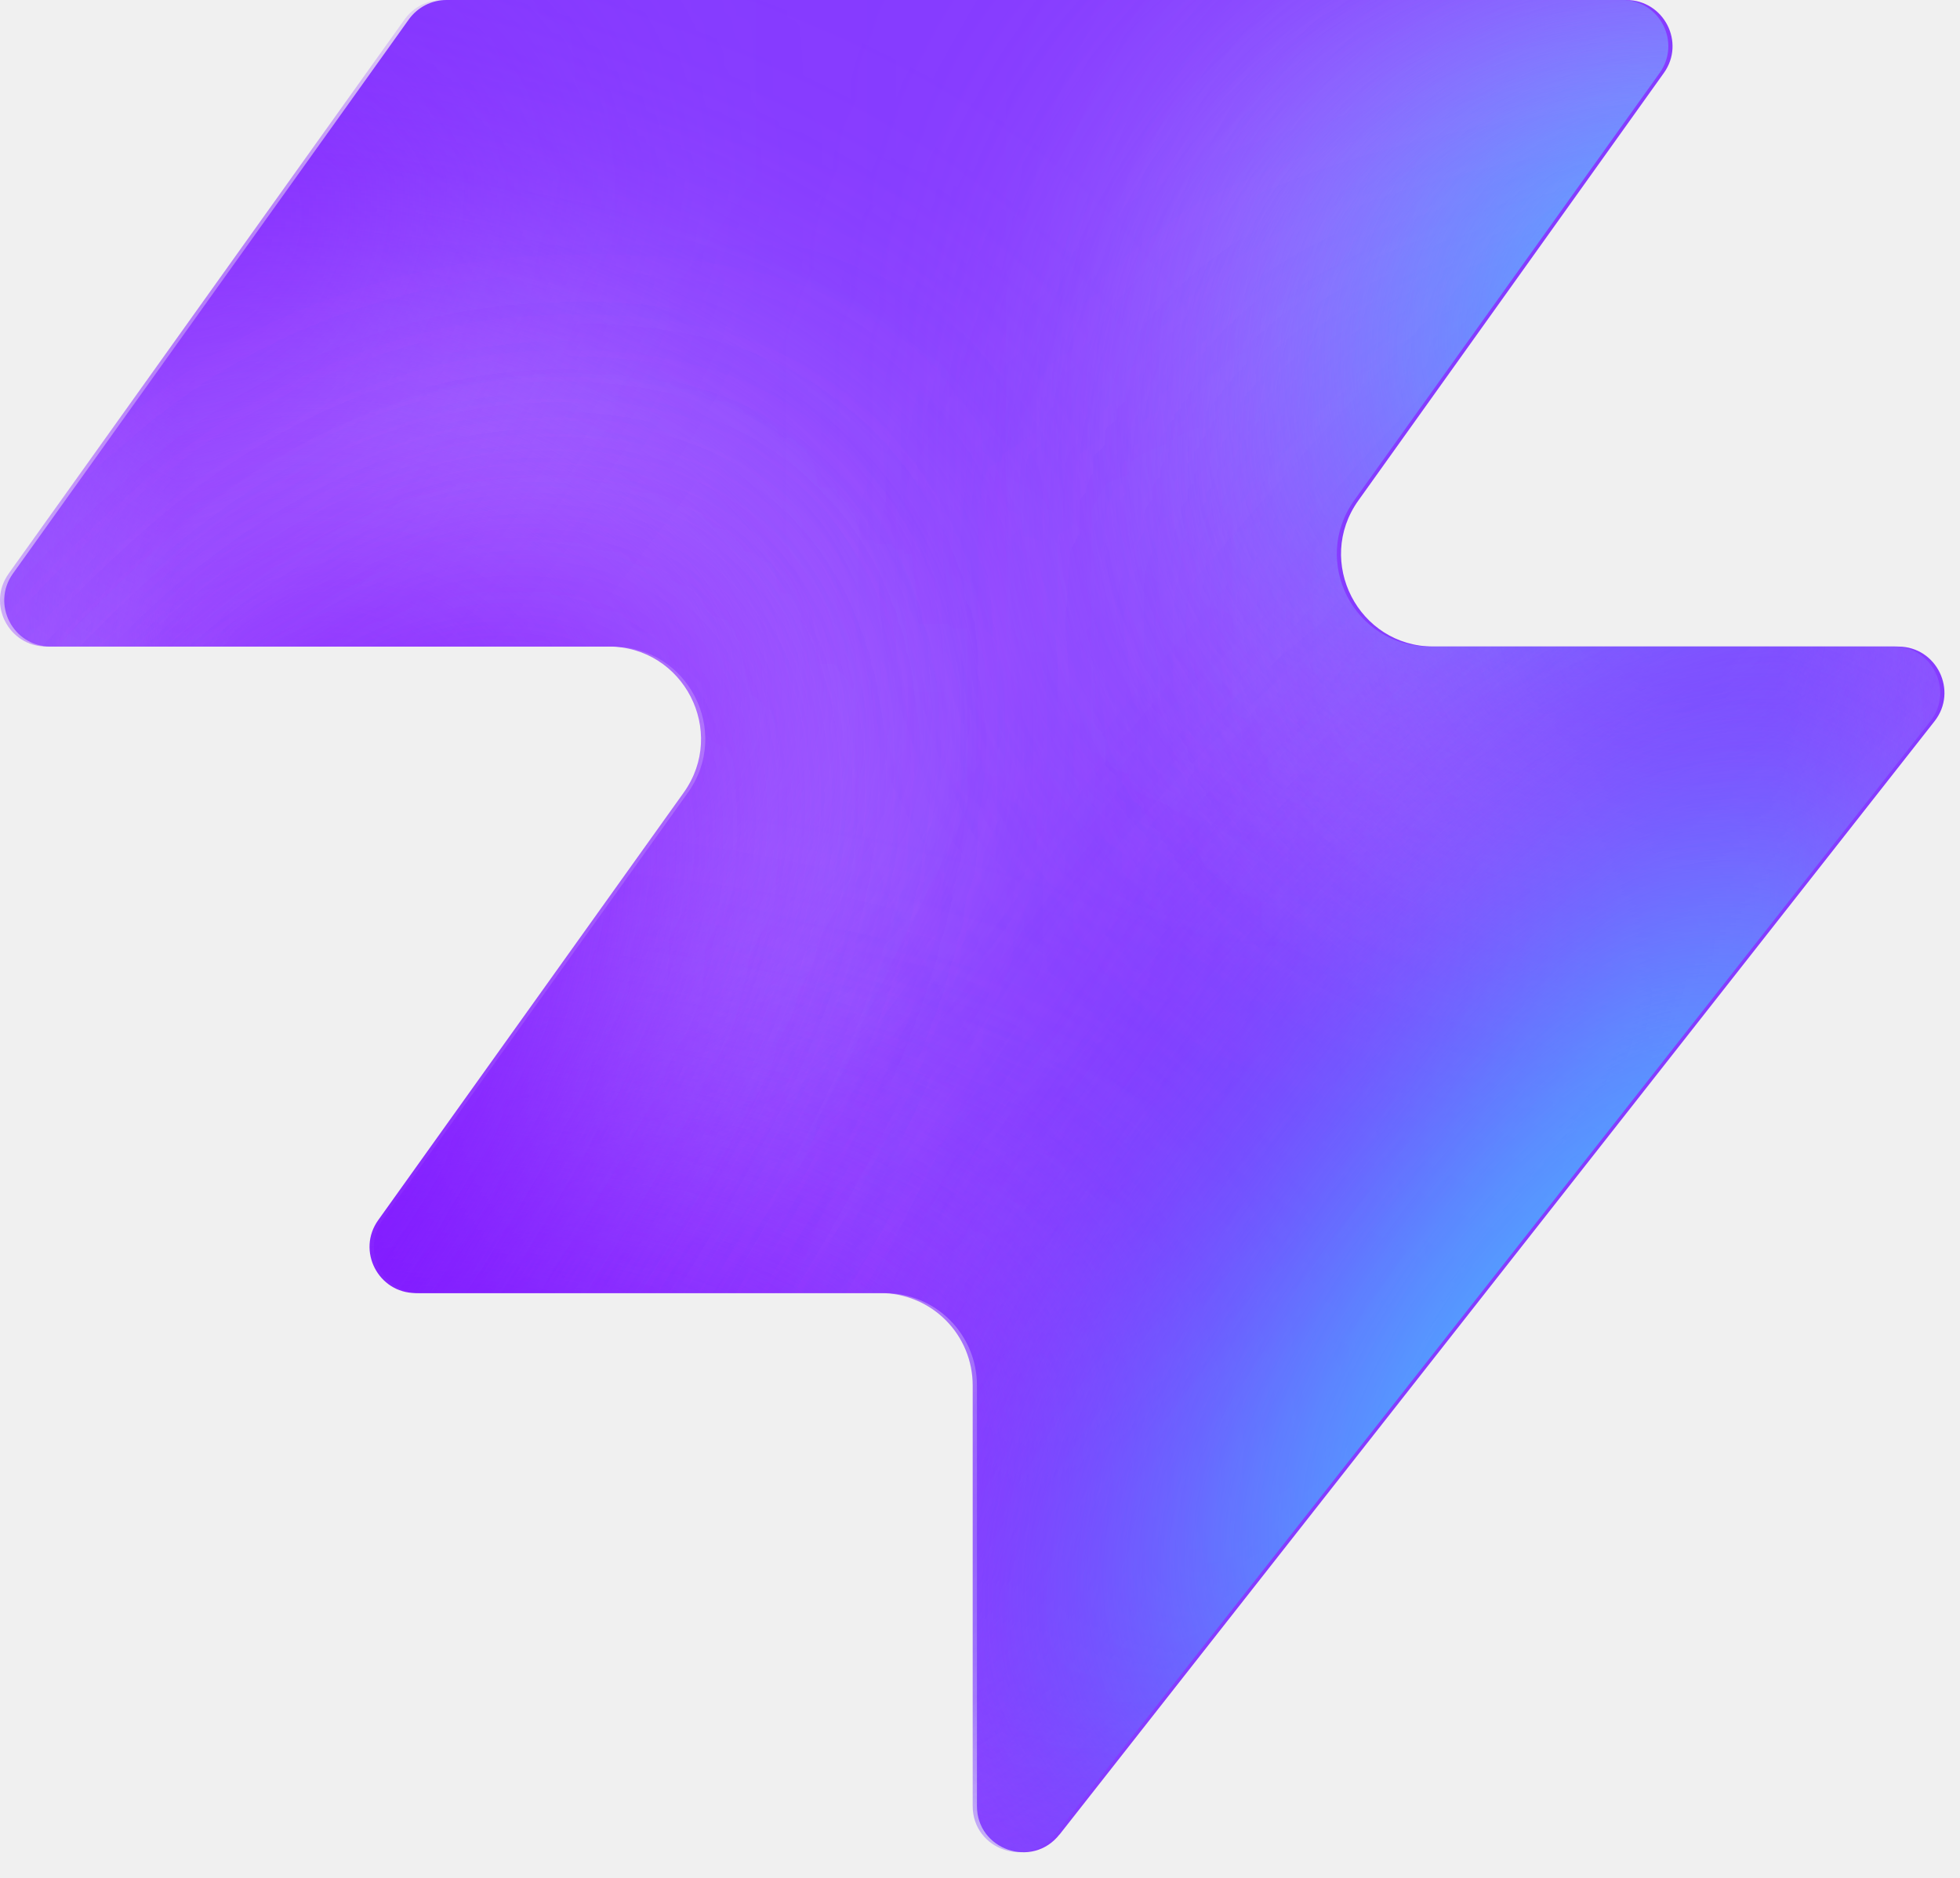
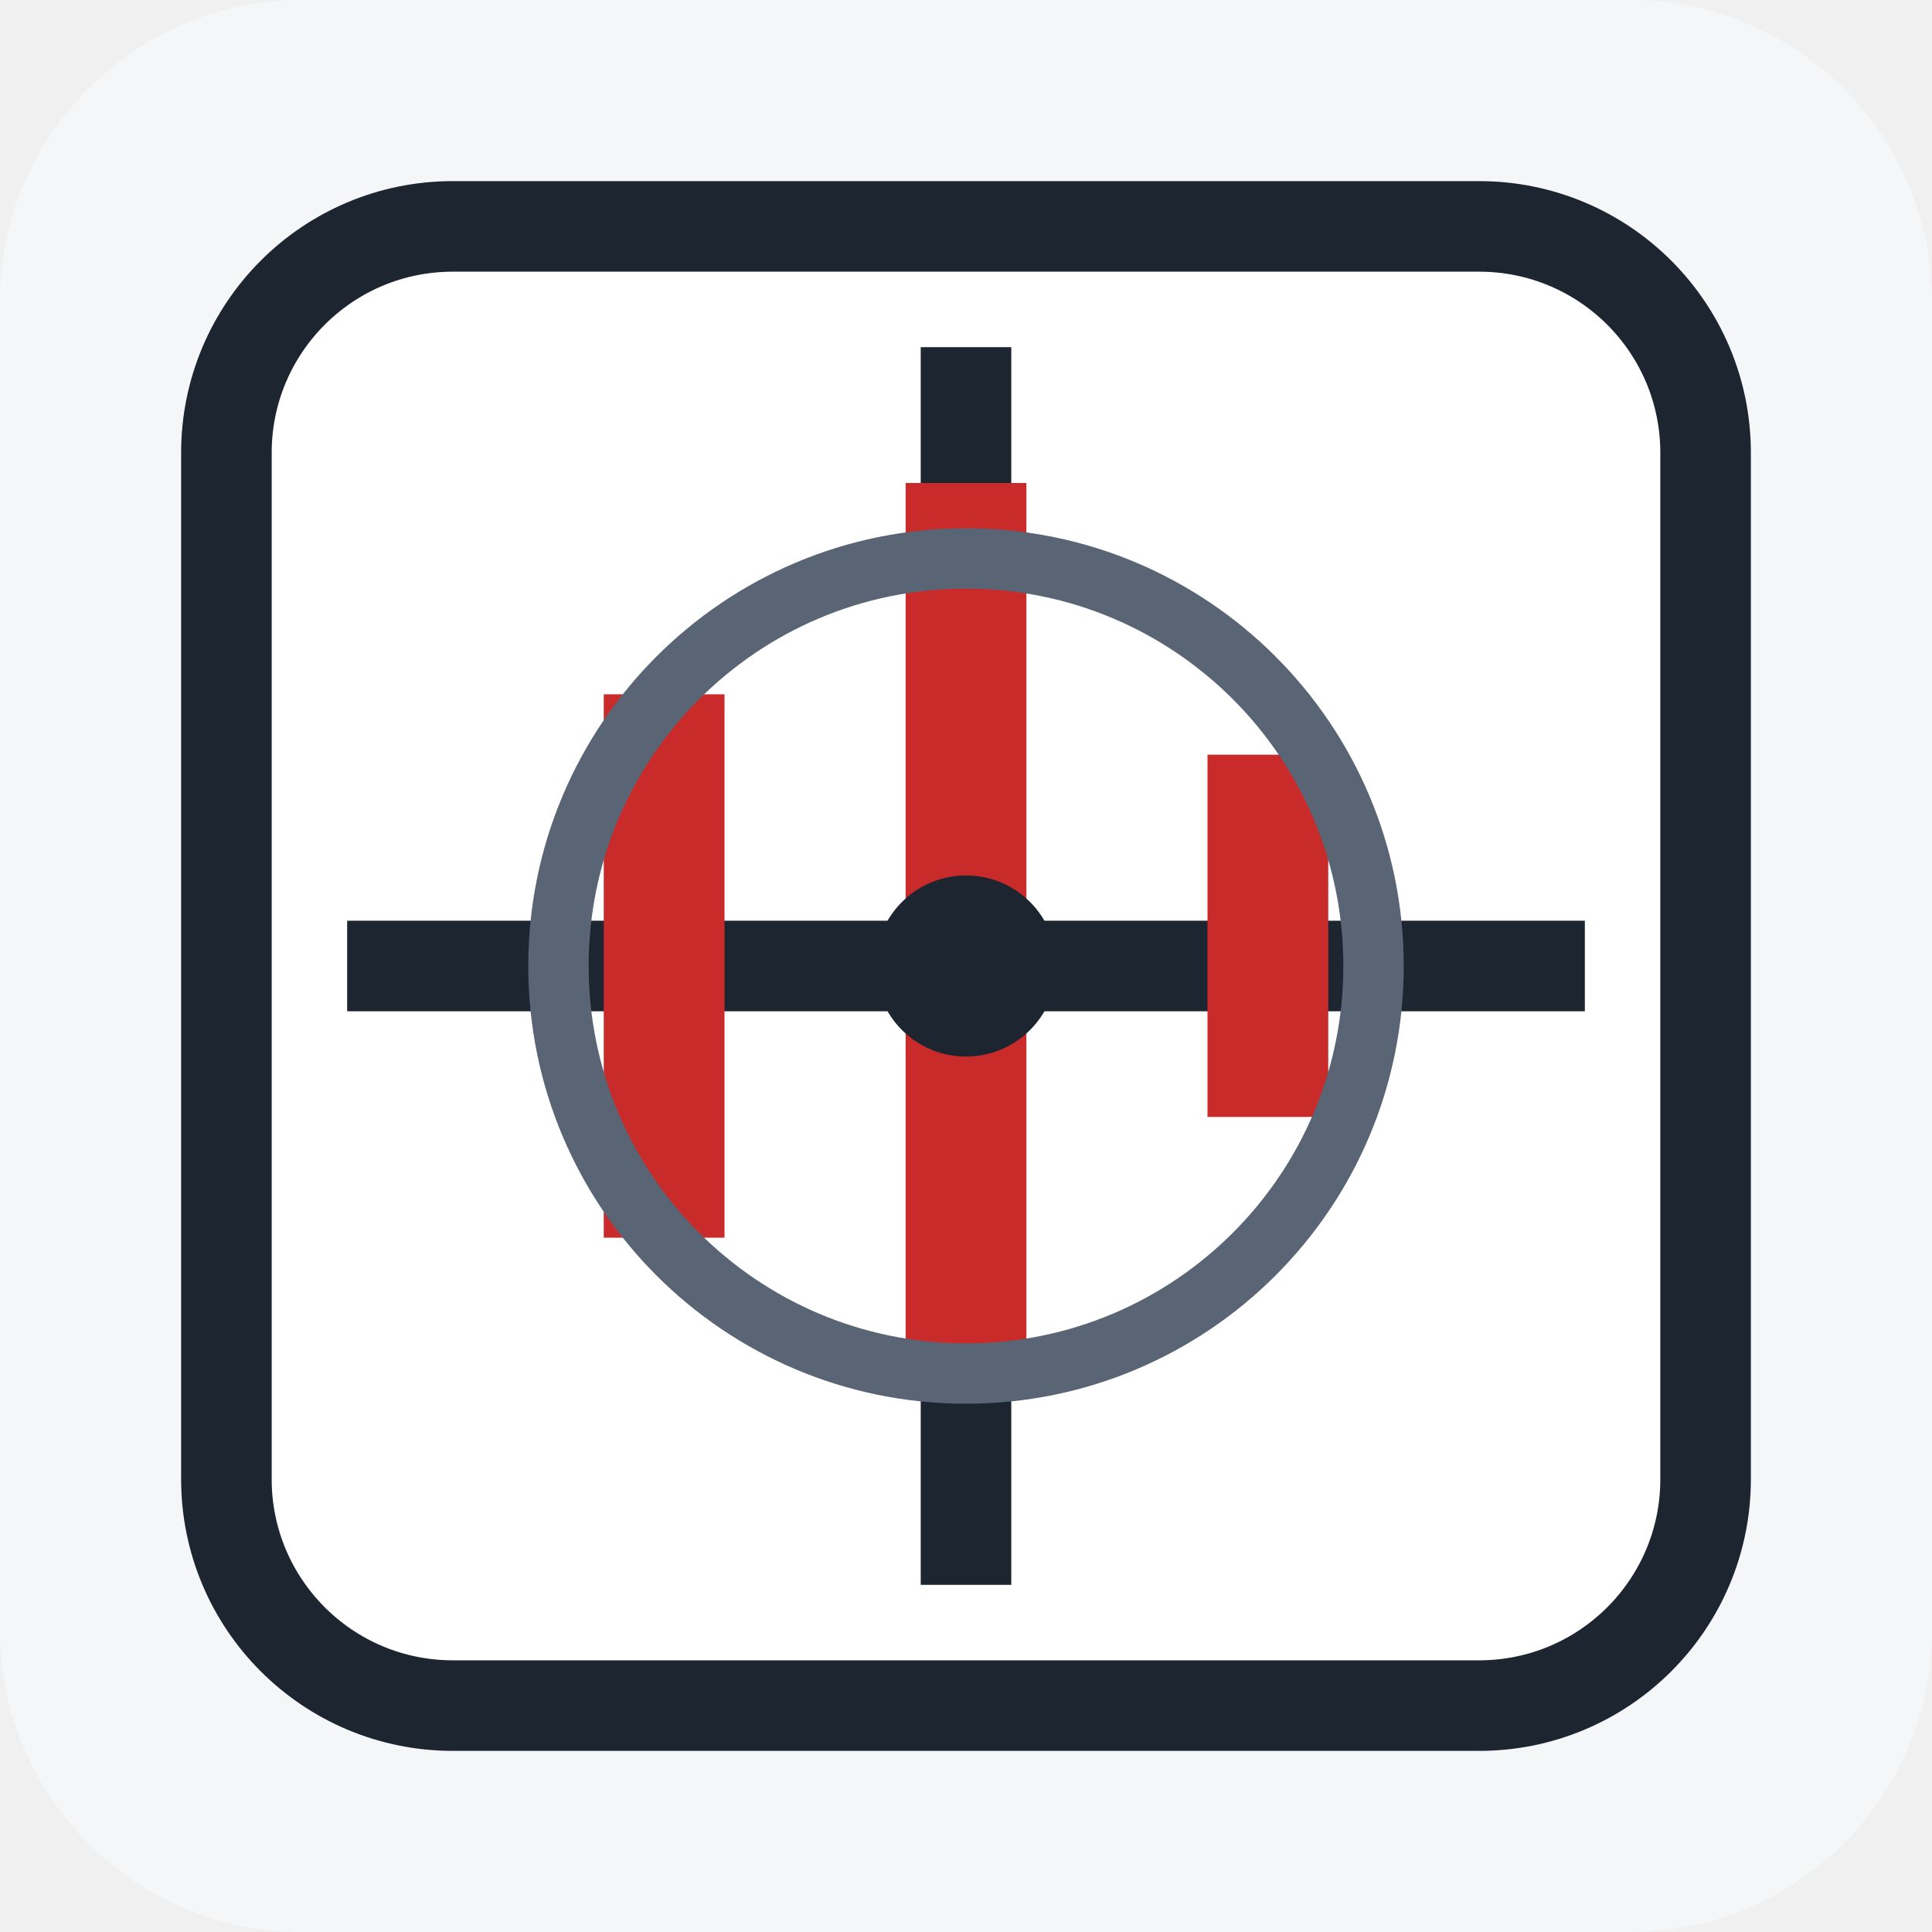
- <svg xmlns="http://www.w3.org/2000/svg" width="48" height="46" fill="none" viewBox="0 0 48 46">
-   <path fill="#863bff" d="M25.946 44.938c-.664.845-2.021.375-2.021-.698V33.937a2.26 2.26 0 0 0-2.262-2.262H10.287c-.92 0-1.456-1.04-.92-1.788l7.48-10.471c1.07-1.497 0-3.578-1.842-3.578H1.237c-.92 0-1.456-1.04-.92-1.788L10.013.474c.214-.297.556-.474.92-.474h28.894c.92 0 1.456 1.04.92 1.788l-7.48 10.471c-1.07 1.498 0 3.579 1.842 3.579h11.377c.943 0 1.473 1.088.89 1.83L25.947 44.94z" style="fill:#863bff;fill:color(display-p3 .525 .23 1);fill-opacity:1" />
-   <mask id="a" width="48" height="46" x="0" y="0" maskUnits="userSpaceOnUse" style="mask-type:alpha">
-     <path fill="#000" d="M25.842 44.938c-.664.844-2.021.375-2.021-.698V33.937a2.26 2.26 0 0 0-2.262-2.262H10.183c-.92 0-1.456-1.04-.92-1.788l7.48-10.471c1.07-1.498 0-3.579-1.842-3.579H1.133c-.92 0-1.456-1.04-.92-1.787L9.91.473c.214-.297.556-.474.92-.474h28.894c.92 0 1.456 1.04.92 1.788l-7.48 10.471c-1.07 1.498 0 3.578 1.842 3.578h11.377c.943 0 1.473 1.088.89 1.832L25.843 44.94z" style="fill:#000;fill-opacity:1" />
-   </mask>
-   <g mask="url(#a)">
-     <g filter="url(#b)">
-       <ellipse cx="5.508" cy="14.704" fill="#ede6ff" rx="5.508" ry="14.704" style="fill:#ede6ff;fill:color(display-p3 .927 .903 1);fill-opacity:1" transform="matrix(.00324 1 1 -.00324 -4.47 31.516)" />
-     </g>
-     <g filter="url(#c)">
-       <ellipse cx="10.399" cy="29.851" fill="#ede6ff" rx="10.399" ry="29.851" style="fill:#ede6ff;fill:color(display-p3 .927 .903 1);fill-opacity:1" transform="matrix(.00324 1 1 -.00324 -39.328 7.883)" />
-     </g>
-     <g filter="url(#d)">
-       <ellipse cx="5.508" cy="30.487" fill="#7e14ff" rx="5.508" ry="30.487" style="fill:#7e14ff;fill:color(display-p3 .492 .077 1);fill-opacity:1" transform="rotate(89.814 -25.913 -14.639)scale(1 -1)" />
-     </g>
-     <g filter="url(#e)">
-       <ellipse cx="5.508" cy="30.599" fill="#7e14ff" rx="5.508" ry="30.599" style="fill:#7e14ff;fill:color(display-p3 .492 .077 1);fill-opacity:1" transform="rotate(89.814 -32.644 -3.334)scale(1 -1)" />
-     </g>
-     <g filter="url(#f)">
-       <ellipse cx="5.508" cy="30.599" fill="#7e14ff" rx="5.508" ry="30.599" style="fill:#7e14ff;fill:color(display-p3 .492 .077 1);fill-opacity:1" transform="matrix(.00324 1 1 -.00324 -34.34 30.47)" />
-     </g>
-     <g filter="url(#g)">
-       <ellipse cx="14.072" cy="22.078" fill="#ede6ff" rx="14.072" ry="22.078" style="fill:#ede6ff;fill:color(display-p3 .927 .903 1);fill-opacity:1" transform="rotate(93.35 24.506 48.493)scale(-1 1)" />
-     </g>
-     <g filter="url(#h)">
-       <ellipse cx="3.47" cy="21.501" fill="#7e14ff" rx="3.47" ry="21.501" style="fill:#7e14ff;fill:color(display-p3 .492 .077 1);fill-opacity:1" transform="rotate(89.009 28.708 47.59)scale(-1 1)" />
-     </g>
-     <g filter="url(#i)">
-       <ellipse cx="3.47" cy="21.501" fill="#7e14ff" rx="3.47" ry="21.501" style="fill:#7e14ff;fill:color(display-p3 .492 .077 1);fill-opacity:1" transform="rotate(89.009 28.708 47.59)scale(-1 1)" />
-     </g>
-     <g filter="url(#j)">
-       <ellipse cx=".387" cy="8.972" fill="#7e14ff" rx="4.407" ry="29.108" style="fill:#7e14ff;fill:color(display-p3 .492 .077 1);fill-opacity:1" transform="rotate(39.51 .387 8.972)" />
-     </g>
-     <g filter="url(#k)">
-       <ellipse cx="47.523" cy="-6.092" fill="#7e14ff" rx="4.407" ry="29.108" style="fill:#7e14ff;fill:color(display-p3 .492 .077 1);fill-opacity:1" transform="rotate(37.892 47.523 -6.092)" />
-     </g>
-     <g filter="url(#l)">
-       <ellipse cx="41.412" cy="6.333" fill="#47bfff" rx="5.971" ry="9.665" style="fill:#47bfff;fill:color(display-p3 .28 .748 1);fill-opacity:1" transform="rotate(37.892 41.412 6.333)" />
-     </g>
-     <g filter="url(#m)">
-       <ellipse cx="-1.879" cy="38.332" fill="#7e14ff" rx="4.407" ry="29.108" style="fill:#7e14ff;fill:color(display-p3 .492 .077 1);fill-opacity:1" transform="rotate(37.892 -1.88 38.332)" />
-     </g>
-     <g filter="url(#n)">
-       <ellipse cx="-1.879" cy="38.332" fill="#7e14ff" rx="4.407" ry="29.108" style="fill:#7e14ff;fill:color(display-p3 .492 .077 1);fill-opacity:1" transform="rotate(37.892 -1.88 38.332)" />
-     </g>
-     <g filter="url(#o)">
-       <ellipse cx="35.651" cy="29.907" fill="#7e14ff" rx="4.407" ry="29.108" style="fill:#7e14ff;fill:color(display-p3 .492 .077 1);fill-opacity:1" transform="rotate(37.892 35.651 29.907)" />
-     </g>
-     <g filter="url(#p)">
-       <ellipse cx="38.418" cy="32.4" fill="#47bfff" rx="5.971" ry="15.297" style="fill:#47bfff;fill:color(display-p3 .28 .748 1);fill-opacity:1" transform="rotate(37.892 38.418 32.4)" />
-     </g>
-   </g>
-   <defs>
-     <filter id="b" width="60.045" height="41.654" x="-19.77" y="16.149" color-interpolation-filters="sRGB" filterUnits="userSpaceOnUse">
-       <feFlood flood-opacity="0" result="BackgroundImageFix" />
-       <feBlend in="SourceGraphic" in2="BackgroundImageFix" result="shape" />
-       <feGaussianBlur result="effect1_foregroundBlur_2002_17158" stdDeviation="7.659" />
-     </filter>
-     <filter id="c" width="90.34" height="51.437" x="-54.613" y="-7.533" color-interpolation-filters="sRGB" filterUnits="userSpaceOnUse">
-       <feFlood flood-opacity="0" result="BackgroundImageFix" />
-       <feBlend in="SourceGraphic" in2="BackgroundImageFix" result="shape" />
-       <feGaussianBlur result="effect1_foregroundBlur_2002_17158" stdDeviation="7.659" />
-     </filter>
-     <filter id="d" width="79.355" height="29.4" x="-49.64" y="2.03" color-interpolation-filters="sRGB" filterUnits="userSpaceOnUse">
-       <feFlood flood-opacity="0" result="BackgroundImageFix" />
-       <feBlend in="SourceGraphic" in2="BackgroundImageFix" result="shape" />
-       <feGaussianBlur result="effect1_foregroundBlur_2002_17158" stdDeviation="4.596" />
-     </filter>
-     <filter id="e" width="79.579" height="29.4" x="-45.045" y="20.029" color-interpolation-filters="sRGB" filterUnits="userSpaceOnUse">
-       <feFlood flood-opacity="0" result="BackgroundImageFix" />
-       <feBlend in="SourceGraphic" in2="BackgroundImageFix" result="shape" />
-       <feGaussianBlur result="effect1_foregroundBlur_2002_17158" stdDeviation="4.596" />
-     </filter>
-     <filter id="f" width="79.579" height="29.4" x="-43.513" y="21.178" color-interpolation-filters="sRGB" filterUnits="userSpaceOnUse">
-       <feFlood flood-opacity="0" result="BackgroundImageFix" />
-       <feBlend in="SourceGraphic" in2="BackgroundImageFix" result="shape" />
-       <feGaussianBlur result="effect1_foregroundBlur_2002_17158" stdDeviation="4.596" />
-     </filter>
-     <filter id="g" width="74.749" height="58.852" x="15.756" y="-17.901" color-interpolation-filters="sRGB" filterUnits="userSpaceOnUse">
-       <feFlood flood-opacity="0" result="BackgroundImageFix" />
-       <feBlend in="SourceGraphic" in2="BackgroundImageFix" result="shape" />
-       <feGaussianBlur result="effect1_foregroundBlur_2002_17158" stdDeviation="7.659" />
-     </filter>
-     <filter id="h" width="61.377" height="25.362" x="23.548" y="2.284" color-interpolation-filters="sRGB" filterUnits="userSpaceOnUse">
-       <feFlood flood-opacity="0" result="BackgroundImageFix" />
-       <feBlend in="SourceGraphic" in2="BackgroundImageFix" result="shape" />
-       <feGaussianBlur result="effect1_foregroundBlur_2002_17158" stdDeviation="4.596" />
-     </filter>
-     <filter id="i" width="61.377" height="25.362" x="23.548" y="2.284" color-interpolation-filters="sRGB" filterUnits="userSpaceOnUse">
-       <feFlood flood-opacity="0" result="BackgroundImageFix" />
-       <feBlend in="SourceGraphic" in2="BackgroundImageFix" result="shape" />
-       <feGaussianBlur result="effect1_foregroundBlur_2002_17158" stdDeviation="4.596" />
-     </filter>
-     <filter id="j" width="56.045" height="63.649" x="-27.636" y="-22.853" color-interpolation-filters="sRGB" filterUnits="userSpaceOnUse">
-       <feFlood flood-opacity="0" result="BackgroundImageFix" />
-       <feBlend in="SourceGraphic" in2="BackgroundImageFix" result="shape" />
-       <feGaussianBlur result="effect1_foregroundBlur_2002_17158" stdDeviation="4.596" />
-     </filter>
-     <filter id="k" width="54.814" height="64.646" x="20.116" y="-38.415" color-interpolation-filters="sRGB" filterUnits="userSpaceOnUse">
-       <feFlood flood-opacity="0" result="BackgroundImageFix" />
-       <feBlend in="SourceGraphic" in2="BackgroundImageFix" result="shape" />
-       <feGaussianBlur result="effect1_foregroundBlur_2002_17158" stdDeviation="4.596" />
-     </filter>
-     <filter id="l" width="33.541" height="35.313" x="24.641" y="-11.323" color-interpolation-filters="sRGB" filterUnits="userSpaceOnUse">
-       <feFlood flood-opacity="0" result="BackgroundImageFix" />
-       <feBlend in="SourceGraphic" in2="BackgroundImageFix" result="shape" />
-       <feGaussianBlur result="effect1_foregroundBlur_2002_17158" stdDeviation="4.596" />
-     </filter>
-     <filter id="m" width="54.814" height="64.646" x="-29.286" y="6.009" color-interpolation-filters="sRGB" filterUnits="userSpaceOnUse">
-       <feFlood flood-opacity="0" result="BackgroundImageFix" />
-       <feBlend in="SourceGraphic" in2="BackgroundImageFix" result="shape" />
-       <feGaussianBlur result="effect1_foregroundBlur_2002_17158" stdDeviation="4.596" />
-     </filter>
-     <filter id="n" width="54.814" height="64.646" x="-29.286" y="6.009" color-interpolation-filters="sRGB" filterUnits="userSpaceOnUse">
-       <feFlood flood-opacity="0" result="BackgroundImageFix" />
-       <feBlend in="SourceGraphic" in2="BackgroundImageFix" result="shape" />
-       <feGaussianBlur result="effect1_foregroundBlur_2002_17158" stdDeviation="4.596" />
-     </filter>
-     <filter id="o" width="54.814" height="64.646" x="8.244" y="-2.416" color-interpolation-filters="sRGB" filterUnits="userSpaceOnUse">
-       <feFlood flood-opacity="0" result="BackgroundImageFix" />
-       <feBlend in="SourceGraphic" in2="BackgroundImageFix" result="shape" />
-       <feGaussianBlur result="effect1_foregroundBlur_2002_17158" stdDeviation="4.596" />
-     </filter>
-     <filter id="p" width="39.409" height="43.623" x="18.713" y="10.588" color-interpolation-filters="sRGB" filterUnits="userSpaceOnUse">
-       <feFlood flood-opacity="0" result="BackgroundImageFix" />
-       <feBlend in="SourceGraphic" in2="BackgroundImageFix" result="shape" />
-       <feGaussianBlur result="effect1_foregroundBlur_2002_17158" stdDeviation="4.596" />
-     </filter>
-   </defs>
+ <svg xmlns="http://www.w3.org/2000/svg" viewBox="0 0 64 64" role="img" aria-label="交易纪律系统">
+   <rect width="64" height="64" rx="10" fill="#f4f6f8" />
+   <rect x="7.5" y="7.5" width="49" height="49" rx="7.5" fill="#ffffff" stroke="#1d2630" stroke-width="3" />
+   <path d="M32 13v38M13 32h38" stroke="#1d2630" stroke-width="3" stroke-linecap="square" />
+   <path d="M22 39V25M32 43V18M42 35V27" stroke="#c92a2a" stroke-width="4" stroke-linecap="square" />
+   <circle cx="32" cy="32" r="13.5" fill="none" stroke="#596574" stroke-width="2" />
+   <circle cx="32" cy="32" r="3" fill="#1d2630" />
</svg>
